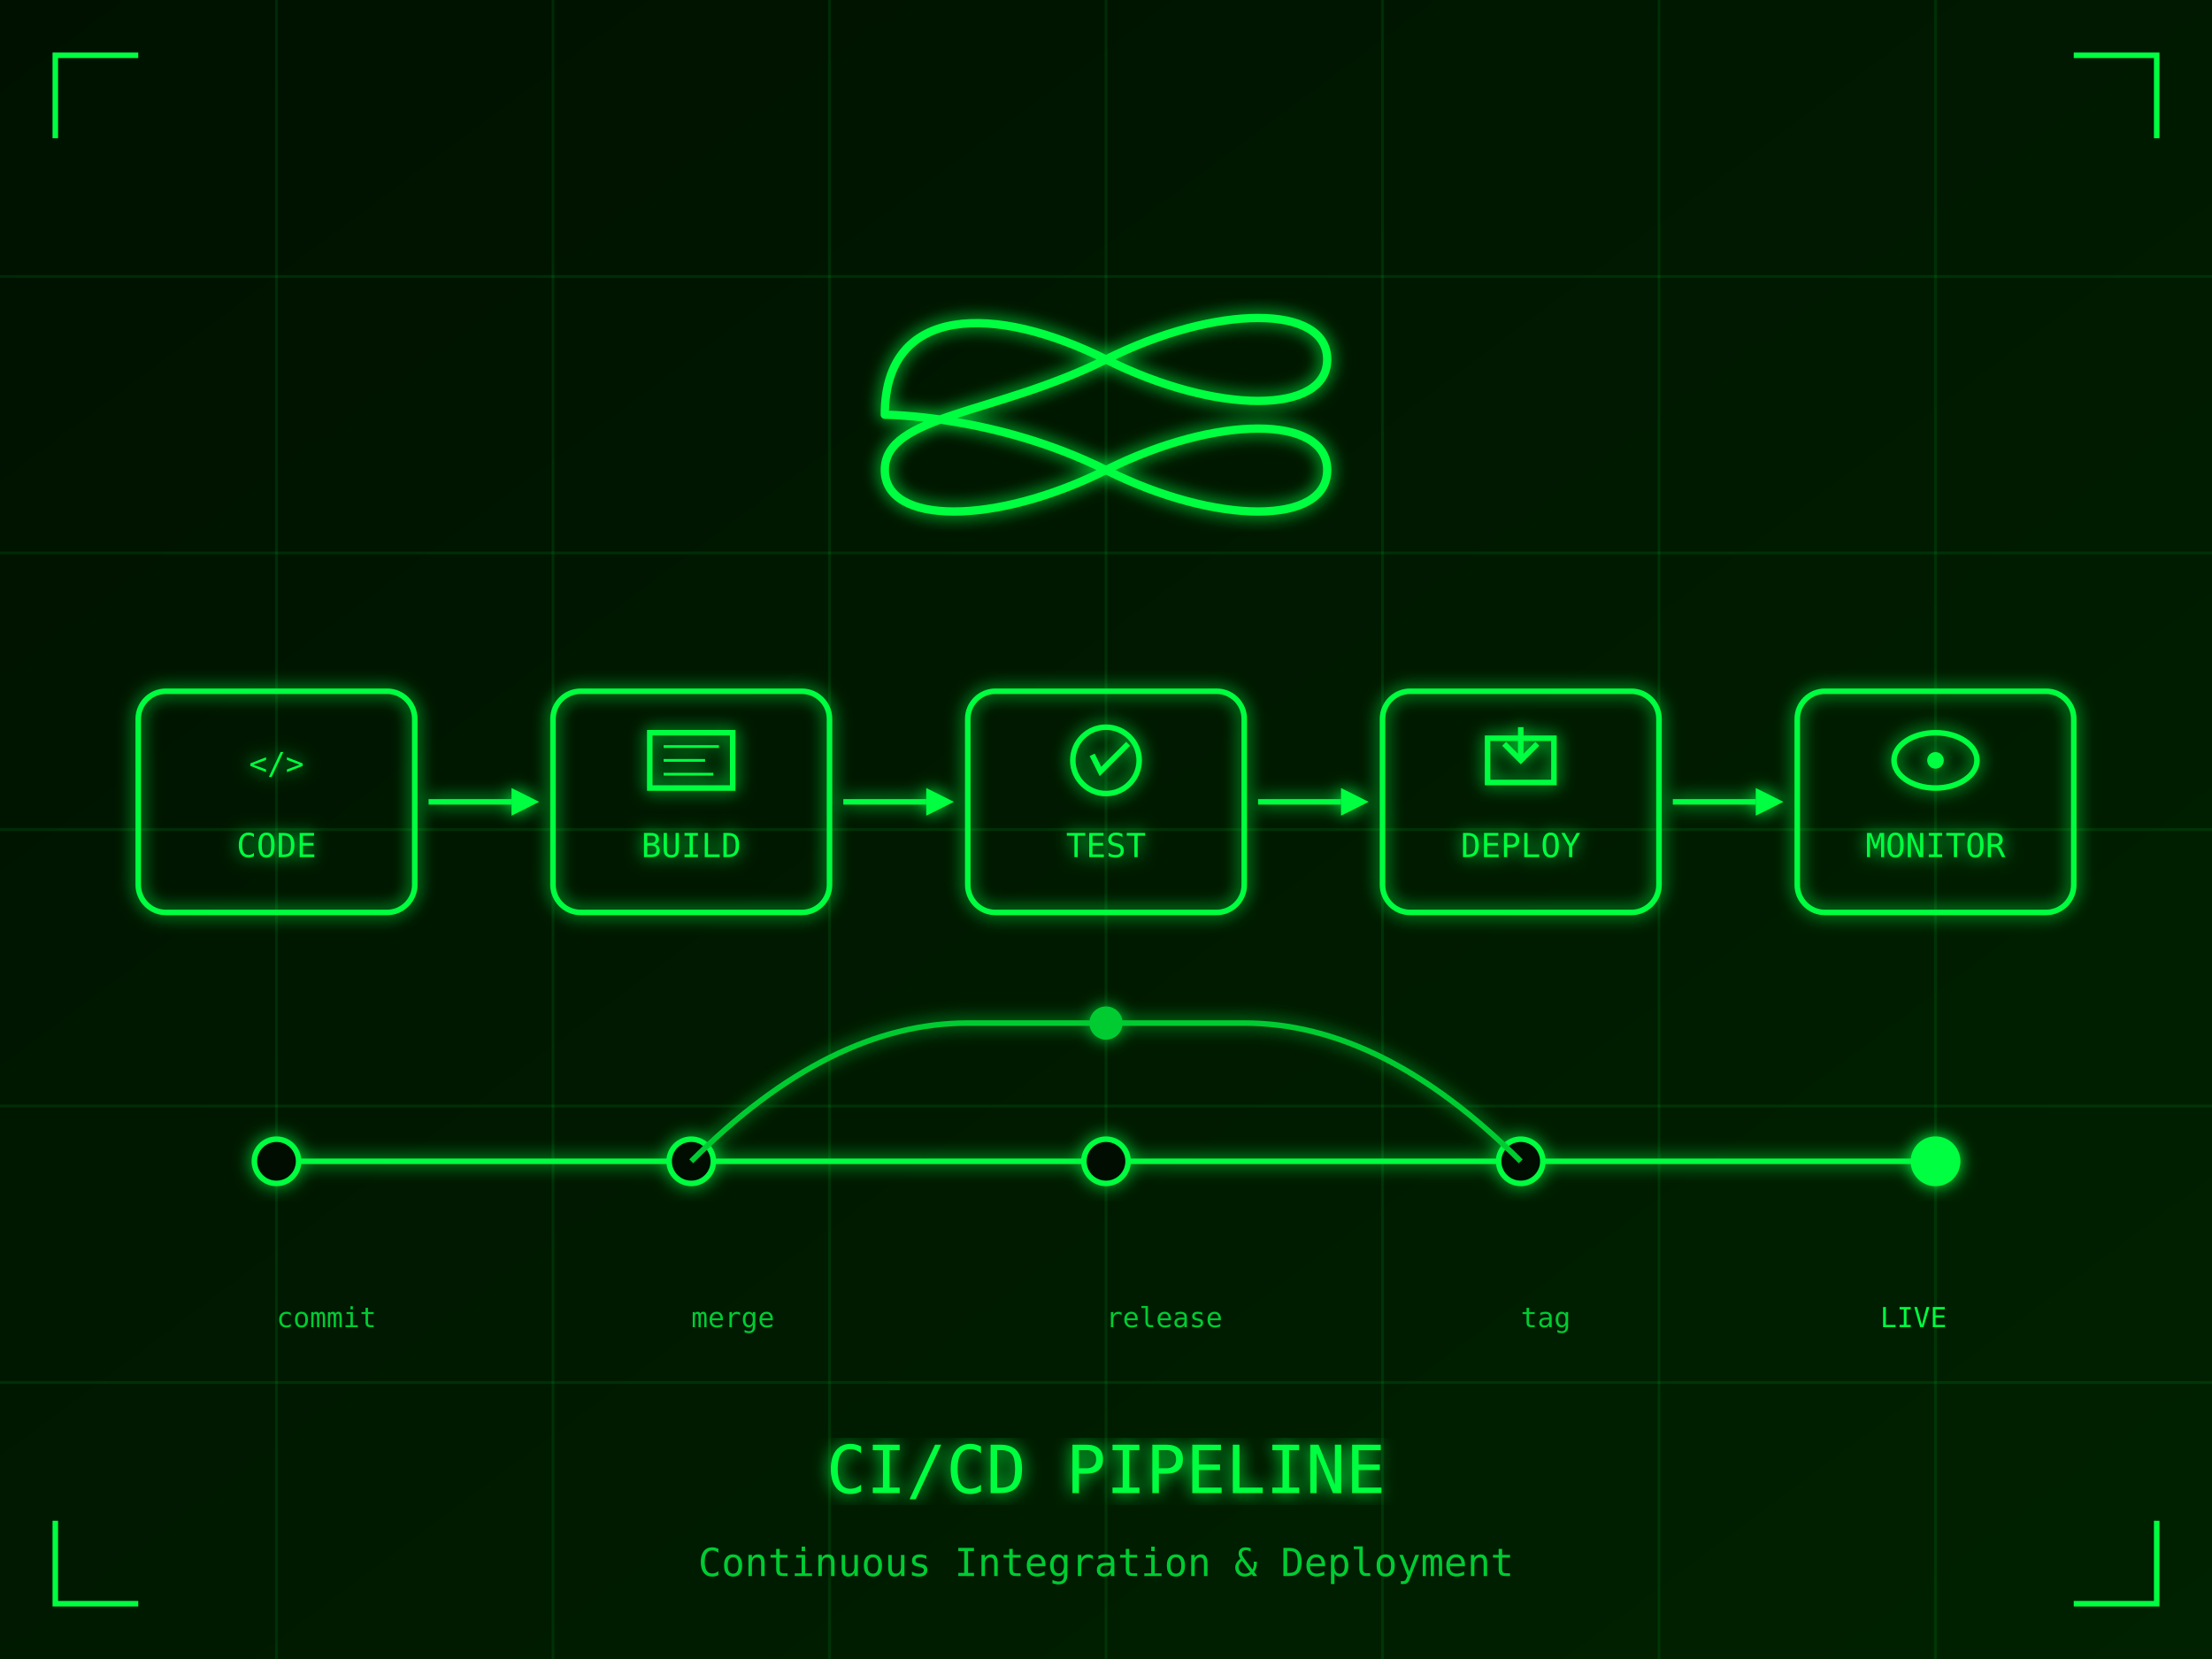
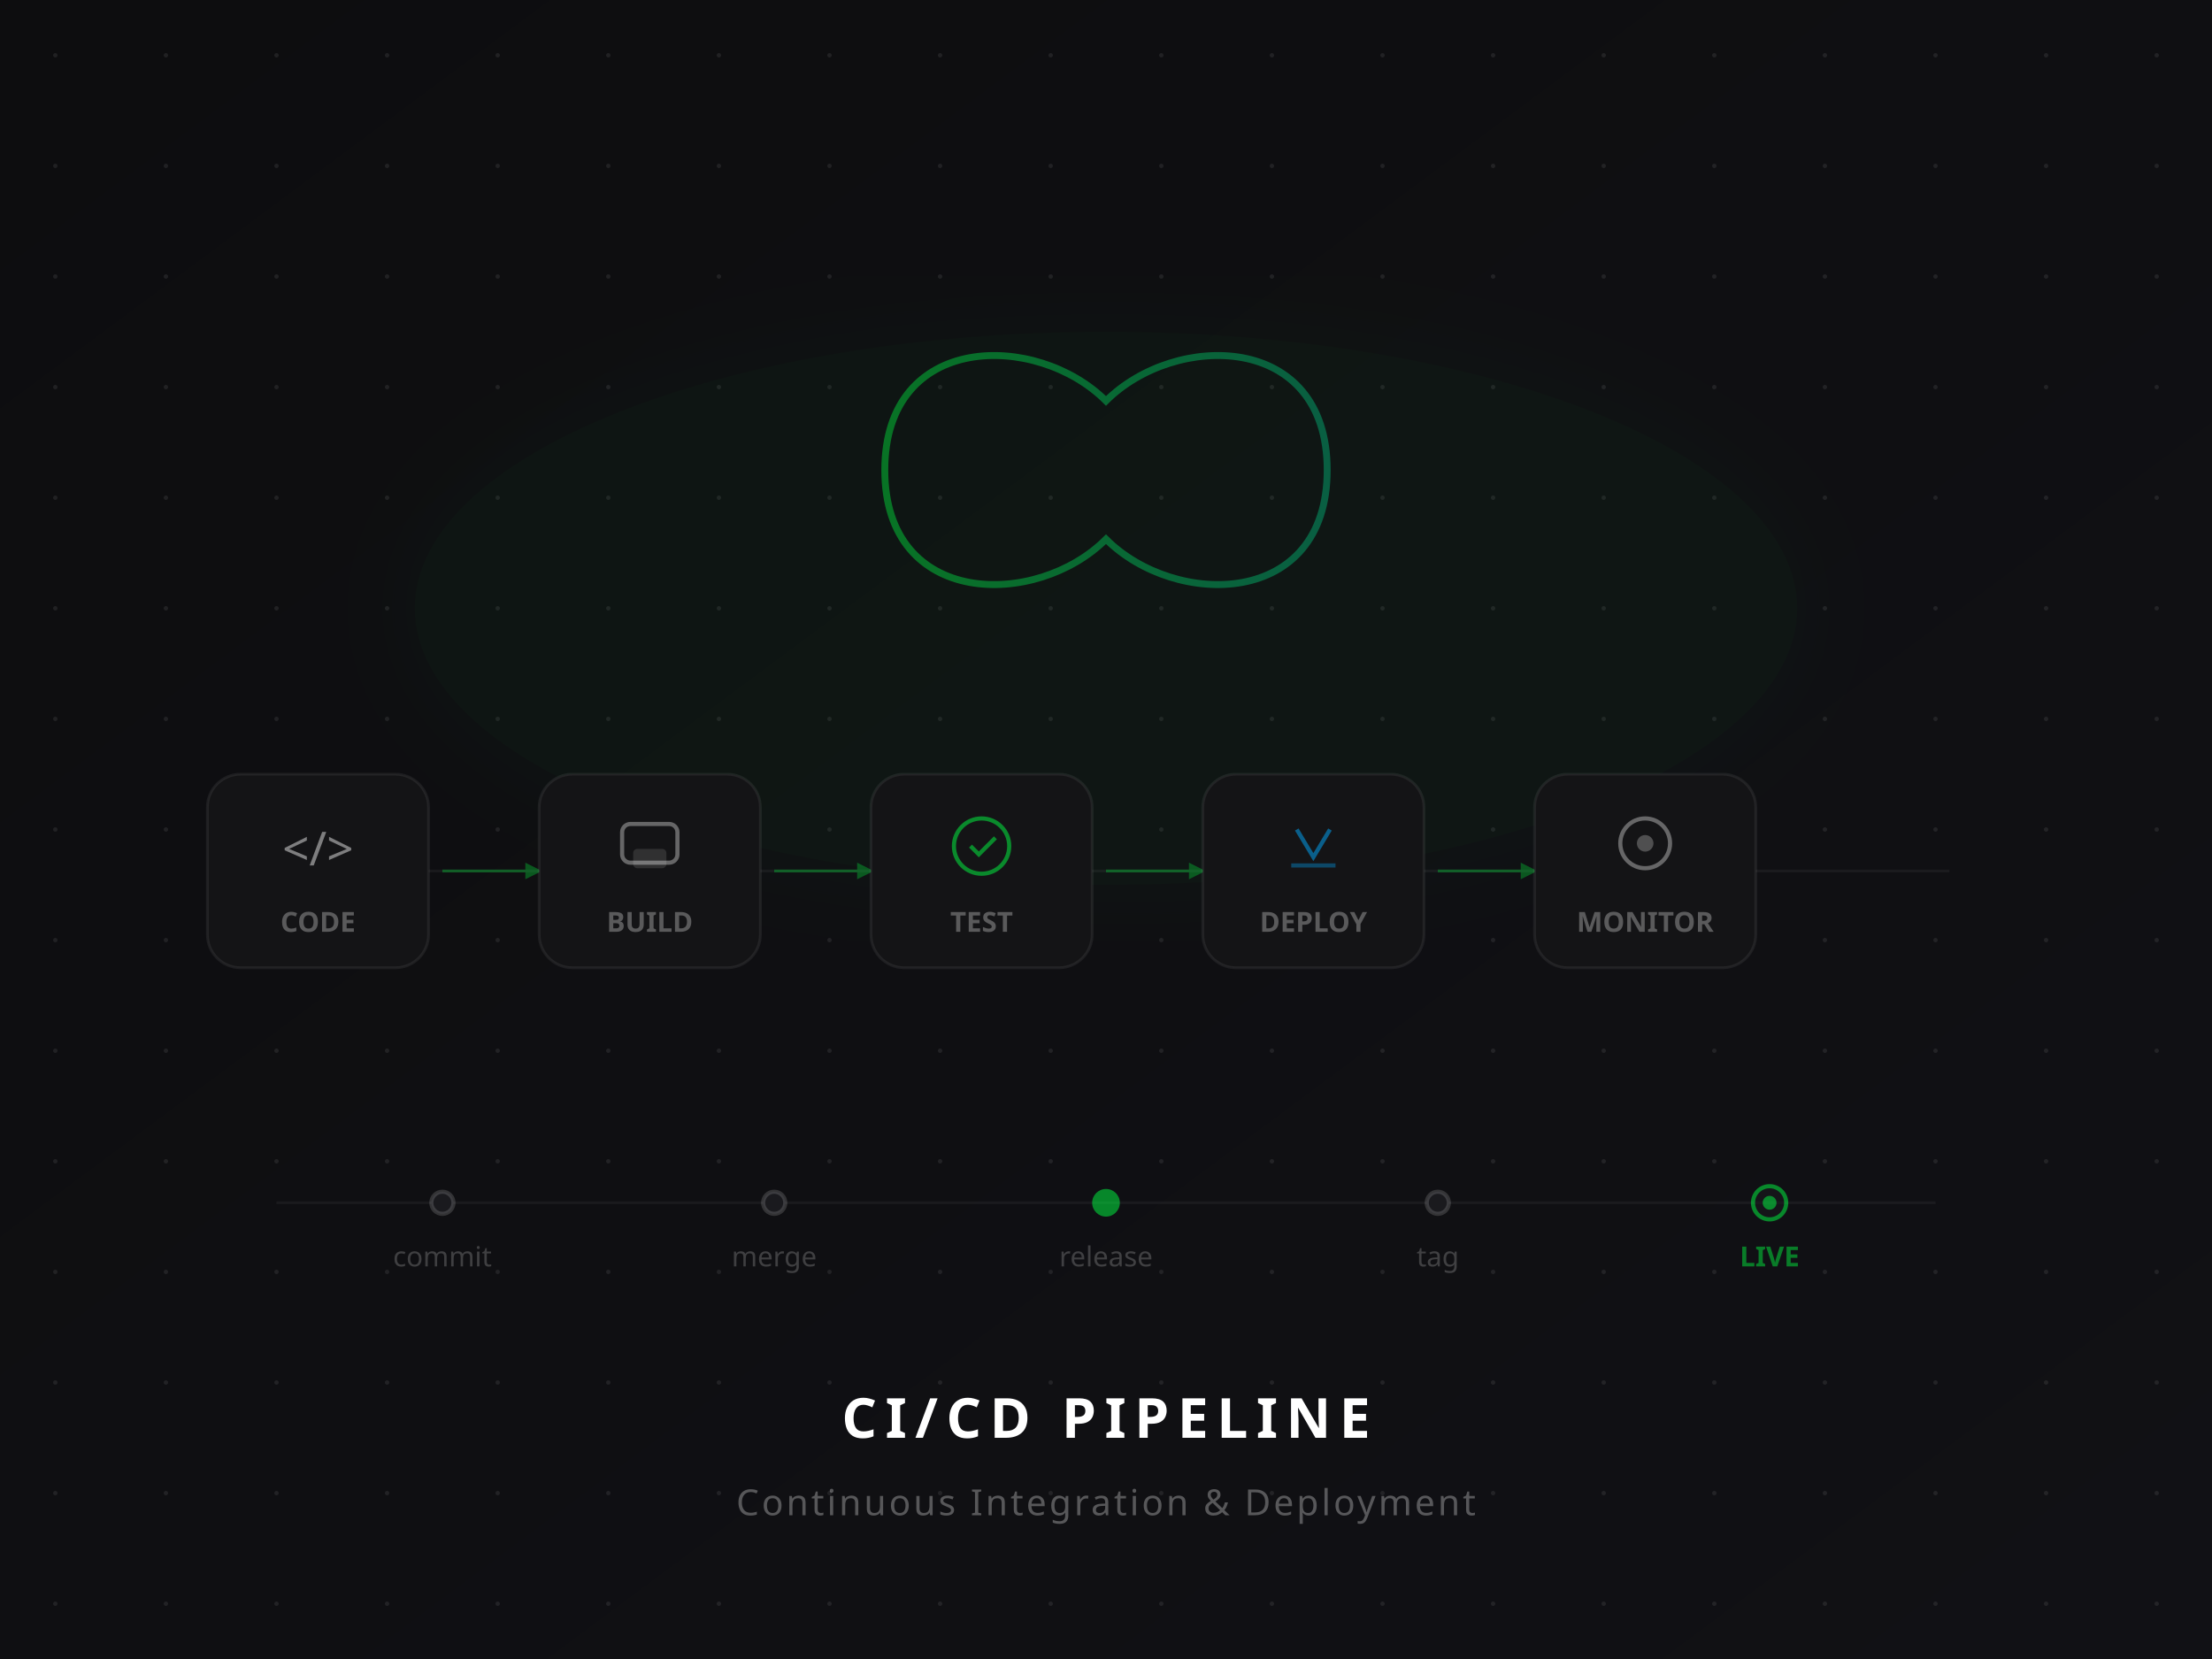
<svg xmlns="http://www.w3.org/2000/svg" viewBox="0 0 800 600">
  <defs>
-     <linearGradient id="bgGrad2" x1="0%" y1="0%" x2="100%" y2="100%">
-       <stop offset="0%" style="stop-color:#001100" />
-       <stop offset="100%" style="stop-color:#002200" />
+     <linearGradient id="bg2" x1="0%" y1="0%" x2="100%" y2="100%">
+       <stop offset="0%" style="stop-color:#0d0d0f" />
+       <stop offset="100%" style="stop-color:#111115" />
    </linearGradient>
-     <filter id="glow2">
-       <feGaussianBlur stdDeviation="3" result="coloredBlur" />
+     <linearGradient id="acc2" x1="0%" y1="0%" x2="100%" y2="0%">
+       <stop offset="0%" style="stop-color:#00ff41" />
+       <stop offset="100%" style="stop-color:#00cc88" />
+     </linearGradient>
+     <filter id="sg2">
+       <feGaussianBlur stdDeviation="20" result="b" />
      <feMerge>
-         <feMergeNode in="coloredBlur" />
+         <feMergeNode in="b" />
        <feMergeNode in="SourceGraphic" />
      </feMerge>
    </filter>
  </defs>
-   <rect width="800" height="600" fill="url(#bgGrad2)" />
-   <g stroke="#00ff41" stroke-opacity="0.1" stroke-width="1">
-     <line x1="0" y1="100" x2="800" y2="100" />
-     <line x1="0" y1="200" x2="800" y2="200" />
-     <line x1="0" y1="300" x2="800" y2="300" />
-     <line x1="0" y1="400" x2="800" y2="400" />
-     <line x1="0" y1="500" x2="800" y2="500" />
-     <line x1="100" y1="0" x2="100" y2="600" />
-     <line x1="200" y1="0" x2="200" y2="600" />
-     <line x1="300" y1="0" x2="300" y2="600" />
-     <line x1="400" y1="0" x2="400" y2="600" />
-     <line x1="500" y1="0" x2="500" y2="600" />
-     <line x1="600" y1="0" x2="600" y2="600" />
-     <line x1="700" y1="0" x2="700" y2="600" />
+   <rect width="800" height="600" fill="url(#bg2)" />
+   <pattern id="d2" x="0" y="0" width="40" height="40" patternUnits="userSpaceOnUse">
+     <circle cx="20" cy="20" r="0.8" fill="white" opacity="0.08" />
+   </pattern>
+   <rect width="800" height="600" fill="url(#d2)" />
+   <ellipse cx="400" cy="220" rx="250" ry="100" fill="#00ff41" opacity="0.03" filter="url(#sg2)" />
+   <g transform="translate(400, 170)">
+     <path d="M-80,0 C-80,-50 -25,-50 0,-25 C25,-50 80,-50 80,0 C80,50 25,50 0,25 C-25,50 -80,50 -80,0 Z" fill="none" stroke="url(#acc2)" stroke-width="2.5" opacity="0.4" />
  </g>
-   <g filter="url(#glow2)">
-     <rect x="50" y="250" width="100" height="80" rx="10" fill="none" stroke="#00ff41" stroke-width="2" />
-     <text x="100" y="280" fill="#00ff41" font-family="monospace" font-size="11" text-anchor="middle">&lt;/&gt;</text>
-     <text x="100" y="310" fill="#00ff41" font-family="monospace" font-size="12" text-anchor="middle">CODE</text>
-     <path d="M155,290 L185,290" stroke="#00ff41" stroke-width="2" fill="none" />
-     <polygon points="185,285 195,290 185,295" fill="#00ff41" />
-     <rect x="200" y="250" width="100" height="80" rx="10" fill="none" stroke="#00ff41" stroke-width="2" />
-     <g transform="translate(250, 275)">
-       <rect x="-15" y="-10" width="30" height="20" fill="none" stroke="#00ff41" stroke-width="2" />
-       <line x1="-10" y1="-5" x2="10" y2="-5" stroke="#00ff41" stroke-width="1" />
-       <line x1="-10" y1="0" x2="5" y2="0" stroke="#00ff41" stroke-width="1" />
-       <line x1="-10" y1="5" x2="8" y2="5" stroke="#00ff41" stroke-width="1" />
+   <g transform="translate(0, 280)">
+     <line x1="95" y1="35" x2="705" y2="35" stroke="white" stroke-opacity="0.05" stroke-width="1" />
+     <g transform="translate(115, 0)">
+       <rect x="-40" y="0" width="80" height="70" rx="12" fill="#141416" stroke="white" stroke-opacity="0.07" />
+       <text x="0" y="33" fill="white" opacity="0.45" font-family="system-ui, sans-serif" font-size="17" text-anchor="middle">&lt;/&gt;</text>
+       <text x="0" y="57" fill="white" opacity="0.3" font-family="system-ui, sans-serif" font-size="10" text-anchor="middle" font-weight="600">CODE</text>
    </g>
-     <text x="250" y="310" fill="#00ff41" font-family="monospace" font-size="12" text-anchor="middle">BUILD</text>
-     <path d="M305,290 L335,290" stroke="#00ff41" stroke-width="2" fill="none" />
-     <polygon points="335,285 345,290 335,295" fill="#00ff41" />
-     <rect x="350" y="250" width="100" height="80" rx="10" fill="none" stroke="#00ff41" stroke-width="2" />
-     <g transform="translate(400, 275)">
-       <circle cx="0" cy="0" r="12" fill="none" stroke="#00ff41" stroke-width="2" />
-       <path d="M-5,-2 L-2,4 L8,-6" stroke="#00ff41" stroke-width="2" fill="none" />
+     <path d="M160,35 L190,35" stroke="#00ff41" stroke-width="1" opacity="0.3" />
+     <polygon points="190,32 196,35 190,38" fill="#00ff41" opacity="0.3" />
+     <g transform="translate(235, 0)">
+       <rect x="-40" y="0" width="80" height="70" rx="12" fill="#141416" stroke="white" stroke-opacity="0.07" />
+       <rect x="-10" y="18" width="20" height="14" rx="3" fill="none" stroke="white" stroke-opacity="0.35" stroke-width="1.5" />
+       <rect x="-6" y="27" width="12" height="7" rx="1.5" fill="white" opacity="0.12" />
+       <text x="0" y="57" fill="white" opacity="0.3" font-family="system-ui, sans-serif" font-size="10" text-anchor="middle" font-weight="600">BUILD</text>
    </g>
-     <text x="400" y="310" fill="#00ff41" font-family="monospace" font-size="12" text-anchor="middle">TEST</text>
-     <path d="M455,290 L485,290" stroke="#00ff41" stroke-width="2" fill="none" />
-     <polygon points="485,285 495,290 485,295" fill="#00ff41" />
-     <rect x="500" y="250" width="100" height="80" rx="10" fill="none" stroke="#00ff41" stroke-width="2" />
-     <g transform="translate(550, 275)">
-       <path d="M-12,-8 L12,-8 L12,8 L-12,8 Z" fill="none" stroke="#00ff41" stroke-width="2" />
-       <path d="M0,-12 L0,0 M-6,-6 L0,0 L6,-6" stroke="#00ff41" stroke-width="2" fill="none" />
+     <path d="M280,35 L310,35" stroke="#00ff41" stroke-width="1" opacity="0.3" />
+     <polygon points="310,32 316,35 310,38" fill="#00ff41" opacity="0.3" />
+     <g transform="translate(355, 0)">
+       <rect x="-40" y="0" width="80" height="70" rx="12" fill="#141416" stroke="white" stroke-opacity="0.07" />
+       <circle cx="0" cy="26" r="10" fill="none" stroke="#00ff41" stroke-width="1.5" opacity="0.5" />
+       <path d="M-4,26 L-1,29 L5,23" fill="none" stroke="#00ff41" stroke-width="1.5" opacity="0.5" />
+       <text x="0" y="57" fill="white" opacity="0.3" font-family="system-ui, sans-serif" font-size="10" text-anchor="middle" font-weight="600">TEST</text>
    </g>
-     <text x="550" y="310" fill="#00ff41" font-family="monospace" font-size="12" text-anchor="middle">DEPLOY</text>
-     <path d="M605,290 L635,290" stroke="#00ff41" stroke-width="2" fill="none" />
-     <polygon points="635,285 645,290 635,295" fill="#00ff41" />
-     <rect x="650" y="250" width="100" height="80" rx="10" fill="none" stroke="#00ff41" stroke-width="2" />
-     <g transform="translate(700, 275)">
-       <ellipse cx="0" cy="0" rx="15" ry="10" fill="none" stroke="#00ff41" stroke-width="2" />
-       <circle cx="0" cy="0" r="3" fill="#00ff41" />
+     <path d="M400,35 L430,35" stroke="#00ff41" stroke-width="1" opacity="0.3" />
+     <polygon points="430,32 436,35 430,38" fill="#00ff41" opacity="0.3" />
+     <g transform="translate(475, 0)">
+       <rect x="-40" y="0" width="80" height="70" rx="12" fill="#141416" stroke="white" stroke-opacity="0.07" />
+       <path d="M-6,20 L0,30 L6,20" fill="none" stroke="#00aaff" stroke-width="1.5" opacity="0.5" />
+       <line x1="-8" y1="33" x2="8" y2="33" stroke="#00aaff" stroke-width="1.5" opacity="0.35" />
+       <text x="0" y="57" fill="white" opacity="0.3" font-family="system-ui, sans-serif" font-size="10" text-anchor="middle" font-weight="600">DEPLOY</text>
    </g>
-     <text x="700" y="310" fill="#00ff41" font-family="monospace" font-size="12" text-anchor="middle">MONITOR</text>
+     <path d="M520,35 L550,35" stroke="#00ff41" stroke-width="1" opacity="0.3" />
+     <polygon points="550,32 556,35 550,38" fill="#00ff41" opacity="0.3" />
+     <g transform="translate(595, 0)">
+       <rect x="-40" y="0" width="80" height="70" rx="12" fill="#141416" stroke="white" stroke-opacity="0.07" />
+       <circle cx="0" cy="25" r="9" fill="none" stroke="white" stroke-opacity="0.35" stroke-width="1.5" />
+       <circle cx="0" cy="25" r="3" fill="white" opacity="0.25" />
+       <text x="0" y="57" fill="white" opacity="0.3" font-family="system-ui, sans-serif" font-size="10" text-anchor="middle" font-weight="600">MONITOR</text>
+     </g>
  </g>
-   <g transform="translate(400, 150)" filter="url(#glow2)">
-     <path d="M-80,0 C-80,-40 -40,-40 0,-20 C40,0 80,0 80,-20 C80,-40 40,-40 0,-20 C-40,0 -80,0 -80,20 C-80,40 -40,40 0,20 C40,0 80,0 80,20 C80,40 40,40 0,20 C-40,0 -80,0 -80,0" fill="none" stroke="#00ff41" stroke-width="3" stroke-linecap="round">
-       <animate attributeName="stroke-dasharray" values="0,1000;500,500" dur="3s" repeatCount="indefinite" />
-     </path>
+   <g transform="translate(0, 410)">
+     <line x1="100" y1="25" x2="700" y2="25" stroke="white" stroke-opacity="0.05" stroke-width="1" />
+     <circle cx="160" cy="25" r="4" fill="#1a1a1e" stroke="white" stroke-opacity="0.15" stroke-width="1.5" />
+     <circle cx="280" cy="25" r="4" fill="#1a1a1e" stroke="white" stroke-opacity="0.15" stroke-width="1.5" />
+     <circle cx="400" cy="25" r="5" fill="#00ff41" opacity="0.5" />
+     <circle cx="520" cy="25" r="4" fill="#1a1a1e" stroke="white" stroke-opacity="0.15" stroke-width="1.5" />
+     <circle cx="640" cy="25" r="6" fill="#1a1a1e" stroke="#00ff41" stroke-width="1.5" opacity="0.5" />
+     <circle cx="640" cy="25" r="2.5" fill="#00ff41" opacity="0.5" />
+     <text x="160" y="48" fill="white" opacity="0.2" font-family="system-ui, sans-serif" font-size="10" text-anchor="middle">commit</text>
+     <text x="280" y="48" fill="white" opacity="0.2" font-family="system-ui, sans-serif" font-size="10" text-anchor="middle">merge</text>
+     <text x="400" y="48" fill="white" opacity="0.2" font-family="system-ui, sans-serif" font-size="10" text-anchor="middle">release</text>
+     <text x="520" y="48" fill="white" opacity="0.2" font-family="system-ui, sans-serif" font-size="10" text-anchor="middle">tag</text>
+     <text x="640" y="48" fill="#00ff41" opacity="0.45" font-family="system-ui, sans-serif" font-size="10" text-anchor="middle" font-weight="600">LIVE</text>
  </g>
-   <g transform="translate(100, 420)" filter="url(#glow2)">
-     <line x1="0" y1="0" x2="600" y2="0" stroke="#00ff41" stroke-width="2" />
-     <circle cx="0" cy="0" r="8" fill="#001100" stroke="#00ff41" stroke-width="2" />
-     <circle cx="150" cy="0" r="8" fill="#001100" stroke="#00ff41" stroke-width="2" />
-     <circle cx="300" cy="0" r="8" fill="#001100" stroke="#00ff41" stroke-width="2" />
-     <circle cx="450" cy="0" r="8" fill="#001100" stroke="#00ff41" stroke-width="2" />
-     <circle cx="600" cy="0" r="8" fill="#00ff41" stroke="#00ff41" stroke-width="2" />
-     <path d="M150,0 Q200,-50 250,-50 L350,-50 Q400,-50 450,0" fill="none" stroke="#00cc33" stroke-width="2" />
-     <circle cx="300" cy="-50" r="6" fill="#00cc33" />
-   </g>
-   <text x="100" y="480" fill="#00cc33" font-family="monospace" font-size="10">commit</text>
-   <text x="250" y="480" fill="#00cc33" font-family="monospace" font-size="10">merge</text>
-   <text x="400" y="480" fill="#00cc33" font-family="monospace" font-size="10">release</text>
-   <text x="550" y="480" fill="#00cc33" font-family="monospace" font-size="10">tag</text>
-   <text x="680" y="480" fill="#00ff41" font-family="monospace" font-size="10">LIVE</text>
-   <text x="400" y="540" fill="#00ff41" font-family="monospace" font-size="24" text-anchor="middle" filter="url(#glow2)">
+   <text x="400" y="520" fill="white" font-family="system-ui, sans-serif" font-size="20" font-weight="700" text-anchor="middle" letter-spacing="3">
    CI/CD PIPELINE
  </text>
-   <text x="400" y="570" fill="#00cc33" font-family="monospace" font-size="14" text-anchor="middle">
+   <text x="400" y="548" fill="white" opacity="0.3" font-family="system-ui, sans-serif" font-size="13" text-anchor="middle" letter-spacing="1">
    Continuous Integration &amp; Deployment
  </text>
-   <g stroke="#00ff41" stroke-width="2" fill="none">
-     <path d="M20,50 L20,20 L50,20" />
-     <path d="M750,20 L780,20 L780,50" />
-     <path d="M780,550 L780,580 L750,580" />
-     <path d="M50,580 L20,580 L20,550" />
-   </g>
</svg>
